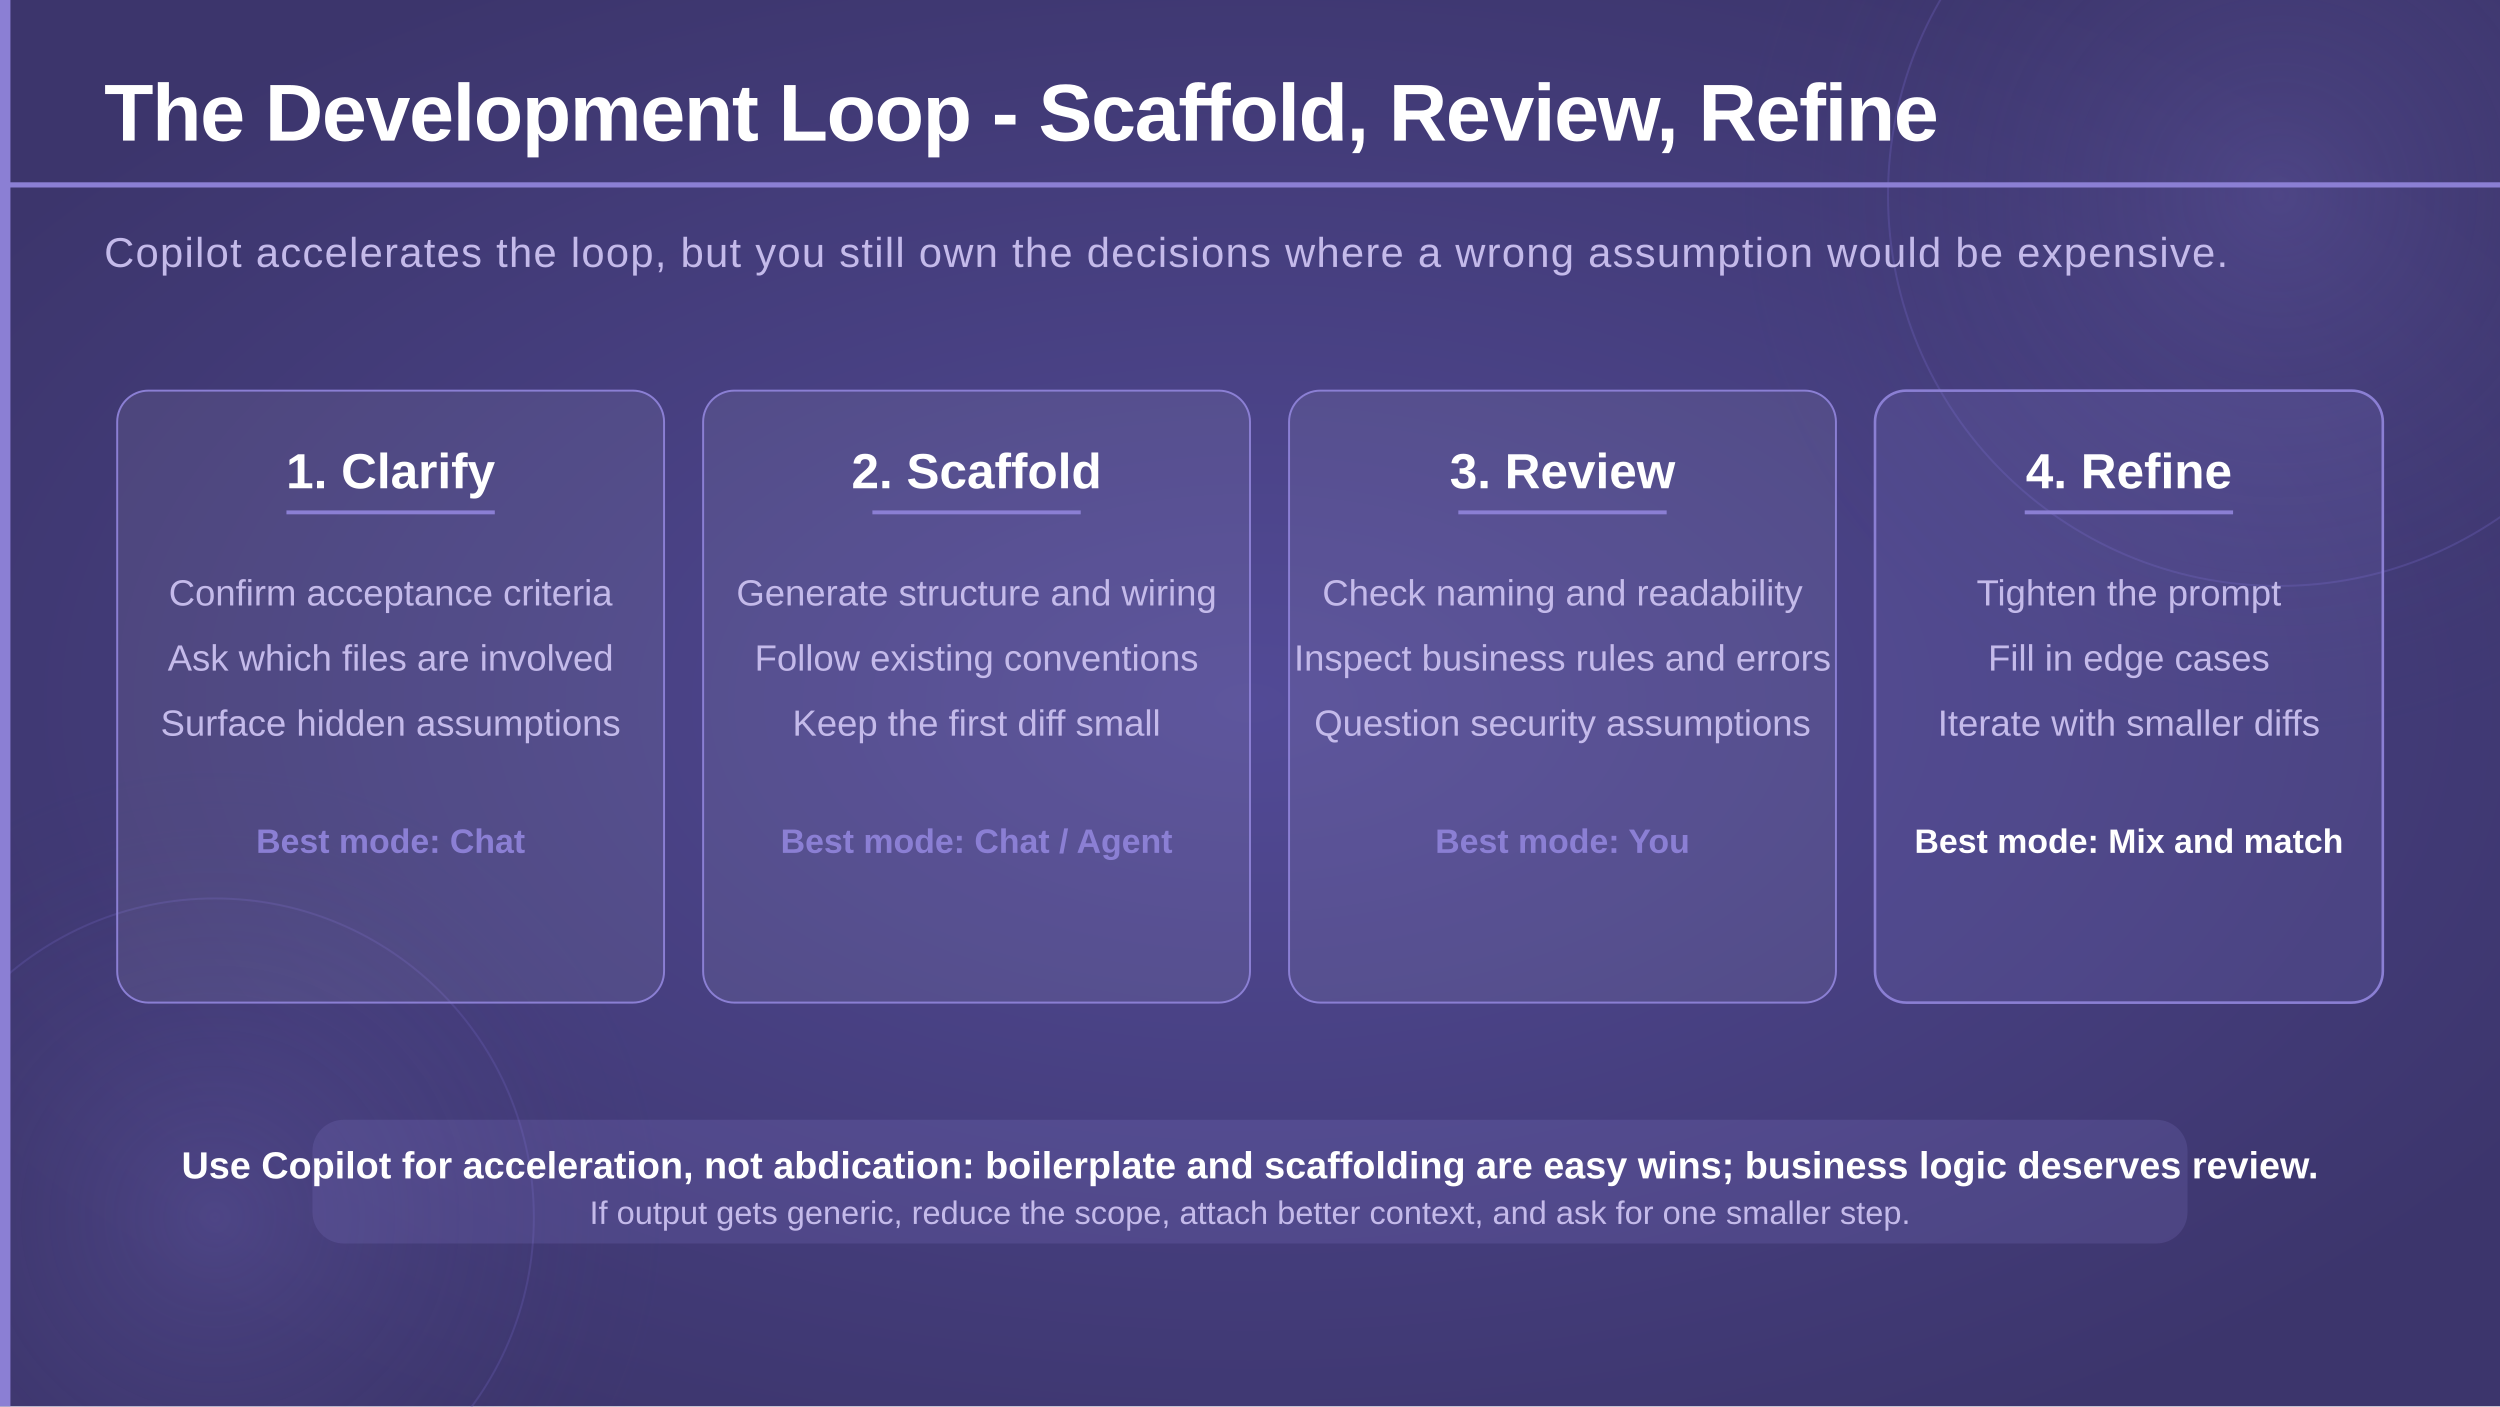
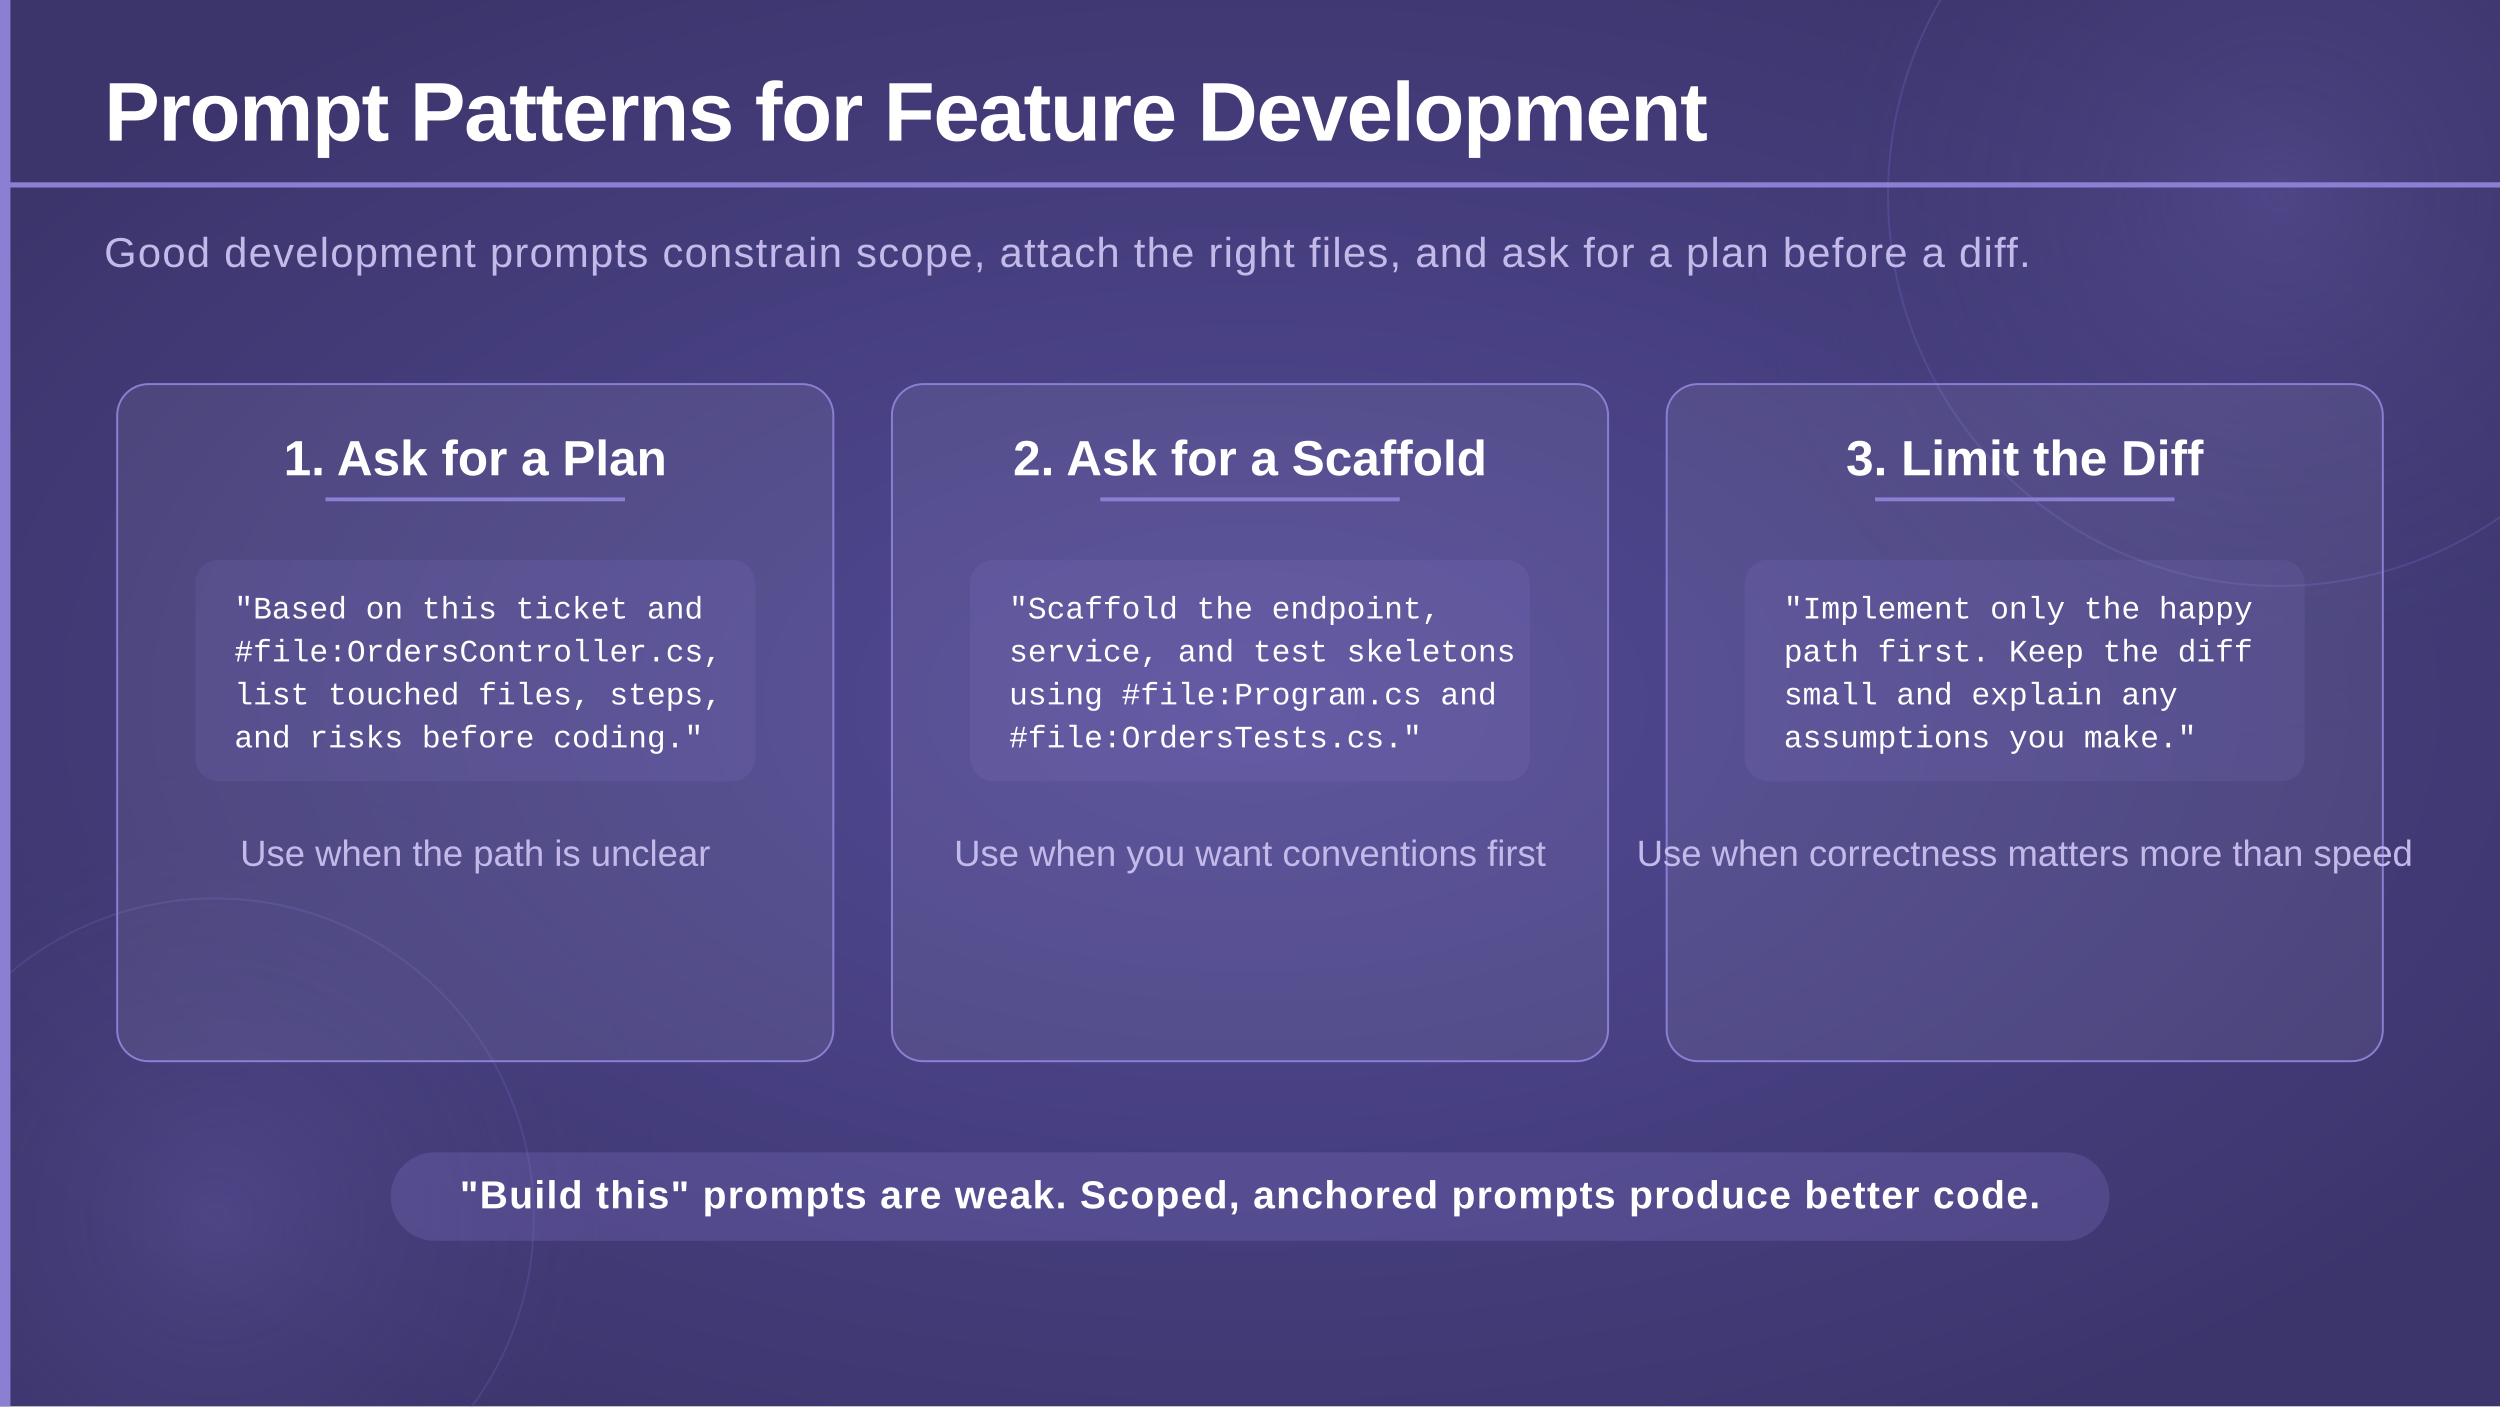
<svg xmlns="http://www.w3.org/2000/svg" viewBox="0 0 1920 1080" width="1920" height="1080">
  <defs>
    <radialGradient id="bgGlow" cx="50%" cy="50%" r="60%">
      <stop offset="0%" stop-color="#524a96" stop-opacity="1" />
      <stop offset="100%" stop-color="#3c356c" stop-opacity="1" />
    </radialGradient>
    <radialGradient id="circleGlow" cx="50%" cy="50%" r="50%">
      <stop offset="0%" stop-color="#7c70c8" stop-opacity="0.25" />
      <stop offset="100%" stop-color="#3c356c" stop-opacity="0" />
    </radialGradient>
  </defs>
  <rect width="1920" height="1080" fill="url(#bgGlow)" />
  <circle cx="1750" cy="150" r="420" fill="url(#circleGlow)" />
  <circle cx="1750" cy="150" r="300" fill="none" stroke="#6a5fb8" stroke-width="1.5" opacity="0.35" />
  <circle cx="165" cy="935" r="350" fill="url(#circleGlow)" />
  <circle cx="165" cy="935" r="245" fill="none" stroke="#6a5fb8" stroke-width="1.5" opacity="0.3" />
  <rect x="0" y="0" width="8" height="1080" fill="#8b7fd4" />
-   <text x="80" y="108" font-family="'Segoe UI', 'Helvetica Neue', Arial, sans-serif" font-size="62" font-weight="700" fill="#ffffff" letter-spacing="-1">The Development Loop - Scaffold, Review, Refine</text>
+   <text x="80" y="108" font-family="'Segoe UI', 'Helvetica Neue', Arial, sans-serif" font-size="64" font-weight="700" fill="#ffffff" letter-spacing="-1">Prompt Patterns for Feature Development</text>
  <rect x="0" y="140" width="1920" height="4" fill="#8b7fd4" />
-   <text x="80" y="205" font-family="'Segoe UI', 'Helvetica Neue', Arial, sans-serif" font-size="32" font-weight="300" fill="#c4baea" letter-spacing="1">Copilot accelerates the loop, but you still own the decisions where a wrong assumption would be expensive.</text>
-   <rect x="90" y="300" width="420" height="470" rx="24" fill="#ffffff" fill-opacity="0.07" stroke="#8b7fd4" stroke-width="1.5" />
-   <text x="300" y="375" text-anchor="middle" font-family="'Segoe UI', 'Helvetica Neue', Arial, sans-serif" font-size="38" font-weight="700" fill="#ffffff">1. Clarify</text>
-   <rect x="220" y="392" width="160" height="3" fill="#8b7fd4" />
-   <text x="300" y="465" text-anchor="middle" font-family="'Segoe UI', 'Helvetica Neue', Arial, sans-serif" font-size="28" font-weight="300" fill="#c4baea">Confirm acceptance criteria</text>
-   <text x="300" y="515" text-anchor="middle" font-family="'Segoe UI', 'Helvetica Neue', Arial, sans-serif" font-size="28" font-weight="300" fill="#c4baea">Ask which files are involved</text>
-   <text x="300" y="565" text-anchor="middle" font-family="'Segoe UI', 'Helvetica Neue', Arial, sans-serif" font-size="28" font-weight="300" fill="#c4baea">Surface hidden assumptions</text>
-   <text x="300" y="655" text-anchor="middle" font-family="'Segoe UI', 'Helvetica Neue', Arial, sans-serif" font-size="26" font-weight="700" fill="#8b7fd4">Best mode: Chat</text>
-   <rect x="540" y="300" width="420" height="470" rx="24" fill="#ffffff" fill-opacity="0.07" stroke="#8b7fd4" stroke-width="1.5" />
-   <text x="750" y="375" text-anchor="middle" font-family="'Segoe UI', 'Helvetica Neue', Arial, sans-serif" font-size="38" font-weight="700" fill="#ffffff">2. Scaffold</text>
-   <rect x="670" y="392" width="160" height="3" fill="#8b7fd4" />
-   <text x="750" y="465" text-anchor="middle" font-family="'Segoe UI', 'Helvetica Neue', Arial, sans-serif" font-size="28" font-weight="300" fill="#c4baea">Generate structure and wiring</text>
-   <text x="750" y="515" text-anchor="middle" font-family="'Segoe UI', 'Helvetica Neue', Arial, sans-serif" font-size="28" font-weight="300" fill="#c4baea">Follow existing conventions</text>
-   <text x="750" y="565" text-anchor="middle" font-family="'Segoe UI', 'Helvetica Neue', Arial, sans-serif" font-size="28" font-weight="300" fill="#c4baea">Keep the first diff small</text>
-   <text x="750" y="655" text-anchor="middle" font-family="'Segoe UI', 'Helvetica Neue', Arial, sans-serif" font-size="26" font-weight="700" fill="#8b7fd4">Best mode: Chat / Agent</text>
-   <rect x="990" y="300" width="420" height="470" rx="24" fill="#ffffff" fill-opacity="0.07" stroke="#8b7fd4" stroke-width="1.5" />
-   <text x="1200" y="375" text-anchor="middle" font-family="'Segoe UI', 'Helvetica Neue', Arial, sans-serif" font-size="38" font-weight="700" fill="#ffffff">3. Review</text>
-   <rect x="1120" y="392" width="160" height="3" fill="#8b7fd4" />
-   <text x="1200" y="465" text-anchor="middle" font-family="'Segoe UI', 'Helvetica Neue', Arial, sans-serif" font-size="28" font-weight="300" fill="#c4baea">Check naming and readability</text>
-   <text x="1200" y="515" text-anchor="middle" font-family="'Segoe UI', 'Helvetica Neue', Arial, sans-serif" font-size="28" font-weight="300" fill="#c4baea">Inspect business rules and errors</text>
-   <text x="1200" y="565" text-anchor="middle" font-family="'Segoe UI', 'Helvetica Neue', Arial, sans-serif" font-size="28" font-weight="300" fill="#c4baea">Question security assumptions</text>
-   <text x="1200" y="655" text-anchor="middle" font-family="'Segoe UI', 'Helvetica Neue', Arial, sans-serif" font-size="26" font-weight="700" fill="#8b7fd4">Best mode: You</text>
-   <rect x="1440" y="300" width="390" height="470" rx="24" fill="#8b7fd4" fill-opacity="0.15" stroke="#8b7fd4" stroke-width="2" />
-   <text x="1635" y="375" text-anchor="middle" font-family="'Segoe UI', 'Helvetica Neue', Arial, sans-serif" font-size="38" font-weight="700" fill="#ffffff">4. Refine</text>
-   <rect x="1555" y="392" width="160" height="3" fill="#8b7fd4" />
-   <text x="1635" y="465" text-anchor="middle" font-family="'Segoe UI', 'Helvetica Neue', Arial, sans-serif" font-size="28" font-weight="300" fill="#c4baea">Tighten the prompt</text>
-   <text x="1635" y="515" text-anchor="middle" font-family="'Segoe UI', 'Helvetica Neue', Arial, sans-serif" font-size="28" font-weight="300" fill="#c4baea">Fill in edge cases</text>
-   <text x="1635" y="565" text-anchor="middle" font-family="'Segoe UI', 'Helvetica Neue', Arial, sans-serif" font-size="28" font-weight="300" fill="#c4baea">Iterate with smaller diffs</text>
-   <text x="1635" y="655" text-anchor="middle" font-family="'Segoe UI', 'Helvetica Neue', Arial, sans-serif" font-size="26" font-weight="700" fill="#ffffff">Best mode: Mix and match</text>
-   <rect x="240" y="860" width="1440" height="95" rx="24" fill="#8b7fd4" opacity="0.18" />
-   <text x="960" y="905" text-anchor="middle" font-family="'Segoe UI', 'Helvetica Neue', Arial, sans-serif" font-size="29" font-weight="600" fill="#ffffff">Use Copilot for acceleration, not abdication: boilerplate and scaffolding are easy wins; business logic deserves review.</text>
-   <text x="960" y="940" text-anchor="middle" font-family="'Segoe UI', 'Helvetica Neue', Arial, sans-serif" font-size="25" font-weight="300" fill="#c4baea">If output gets generic, reduce the scope, attach better context, and ask for one smaller step.</text>
+   <text x="80" y="205" font-family="'Segoe UI', 'Helvetica Neue', Arial, sans-serif" font-size="32" font-weight="300" fill="#c4baea" letter-spacing="1">Good development prompts constrain scope, attach the right files, and ask for a plan before a diff.</text>
+   <rect x="90" y="295" width="550" height="520" rx="24" fill="#ffffff" fill-opacity="0.07" stroke="#8b7fd4" stroke-width="1.5" />
+   <text x="365" y="365" text-anchor="middle" font-family="'Segoe UI', 'Helvetica Neue', Arial, sans-serif" font-size="38" font-weight="700" fill="#ffffff">1. Ask for a Plan</text>
+   <rect x="250" y="382" width="230" height="3" fill="#8b7fd4" />
+   <rect x="150" y="430" width="430" height="170" rx="18" fill="#8b7fd4" opacity="0.14" />
+   <text x="180" y="475" font-family="'Consolas', 'Courier New', monospace" font-size="24" fill="#ffffff">"Based on this ticket and</text>
+   <text x="180" y="508" font-family="'Consolas', 'Courier New', monospace" font-size="24" fill="#ffffff">#file:OrdersController.cs,</text>
+   <text x="180" y="541" font-family="'Consolas', 'Courier New', monospace" font-size="24" fill="#ffffff">list touched files, steps,</text>
+   <text x="180" y="574" font-family="'Consolas', 'Courier New', monospace" font-size="24" fill="#ffffff">and risks before coding."</text>
+   <text x="365" y="665" text-anchor="middle" font-family="'Segoe UI', 'Helvetica Neue', Arial, sans-serif" font-size="28" font-weight="300" fill="#c4baea">Use when the path is unclear</text>
+   <rect x="685" y="295" width="550" height="520" rx="24" fill="#ffffff" fill-opacity="0.07" stroke="#8b7fd4" stroke-width="1.5" />
+   <text x="960" y="365" text-anchor="middle" font-family="'Segoe UI', 'Helvetica Neue', Arial, sans-serif" font-size="38" font-weight="700" fill="#ffffff">2. Ask for a Scaffold</text>
+   <rect x="845" y="382" width="230" height="3" fill="#8b7fd4" />
+   <rect x="745" y="430" width="430" height="170" rx="18" fill="#8b7fd4" opacity="0.14" />
+   <text x="775" y="475" font-family="'Consolas', 'Courier New', monospace" font-size="24" fill="#ffffff">"Scaffold the endpoint,</text>
+   <text x="775" y="508" font-family="'Consolas', 'Courier New', monospace" font-size="24" fill="#ffffff">service, and test skeletons</text>
+   <text x="775" y="541" font-family="'Consolas', 'Courier New', monospace" font-size="24" fill="#ffffff">using #file:Program.cs and</text>
+   <text x="775" y="574" font-family="'Consolas', 'Courier New', monospace" font-size="24" fill="#ffffff">#file:OrdersTests.cs."</text>
+   <text x="960" y="665" text-anchor="middle" font-family="'Segoe UI', 'Helvetica Neue', Arial, sans-serif" font-size="28" font-weight="300" fill="#c4baea">Use when you want conventions first</text>
+   <rect x="1280" y="295" width="550" height="520" rx="24" fill="#ffffff" fill-opacity="0.07" stroke="#8b7fd4" stroke-width="1.5" />
+   <text x="1555" y="365" text-anchor="middle" font-family="'Segoe UI', 'Helvetica Neue', Arial, sans-serif" font-size="38" font-weight="700" fill="#ffffff">3. Limit the Diff</text>
+   <rect x="1440" y="382" width="230" height="3" fill="#8b7fd4" />
+   <rect x="1340" y="430" width="430" height="170" rx="18" fill="#8b7fd4" opacity="0.14" />
+   <text x="1370" y="475" font-family="'Consolas', 'Courier New', monospace" font-size="24" fill="#ffffff">"Implement only the happy</text>
+   <text x="1370" y="508" font-family="'Consolas', 'Courier New', monospace" font-size="24" fill="#ffffff">path first. Keep the diff</text>
+   <text x="1370" y="541" font-family="'Consolas', 'Courier New', monospace" font-size="24" fill="#ffffff">small and explain any</text>
+   <text x="1370" y="574" font-family="'Consolas', 'Courier New', monospace" font-size="24" fill="#ffffff">assumptions you make."</text>
+   <text x="1555" y="665" text-anchor="middle" font-family="'Segoe UI', 'Helvetica Neue', Arial, sans-serif" font-size="28" font-weight="300" fill="#c4baea">Use when correctness matters more than speed</text>
+   <rect x="300" y="885" width="1320" height="68" rx="34" fill="#8b7fd4" opacity="0.22" />
+   <text x="960" y="928" text-anchor="middle" font-family="'Segoe UI', 'Helvetica Neue', Arial, sans-serif" font-size="30" font-weight="600" fill="#ffffff" letter-spacing="1">"Build this" prompts are weak. Scoped, anchored prompts produce better code.</text>
</svg>
